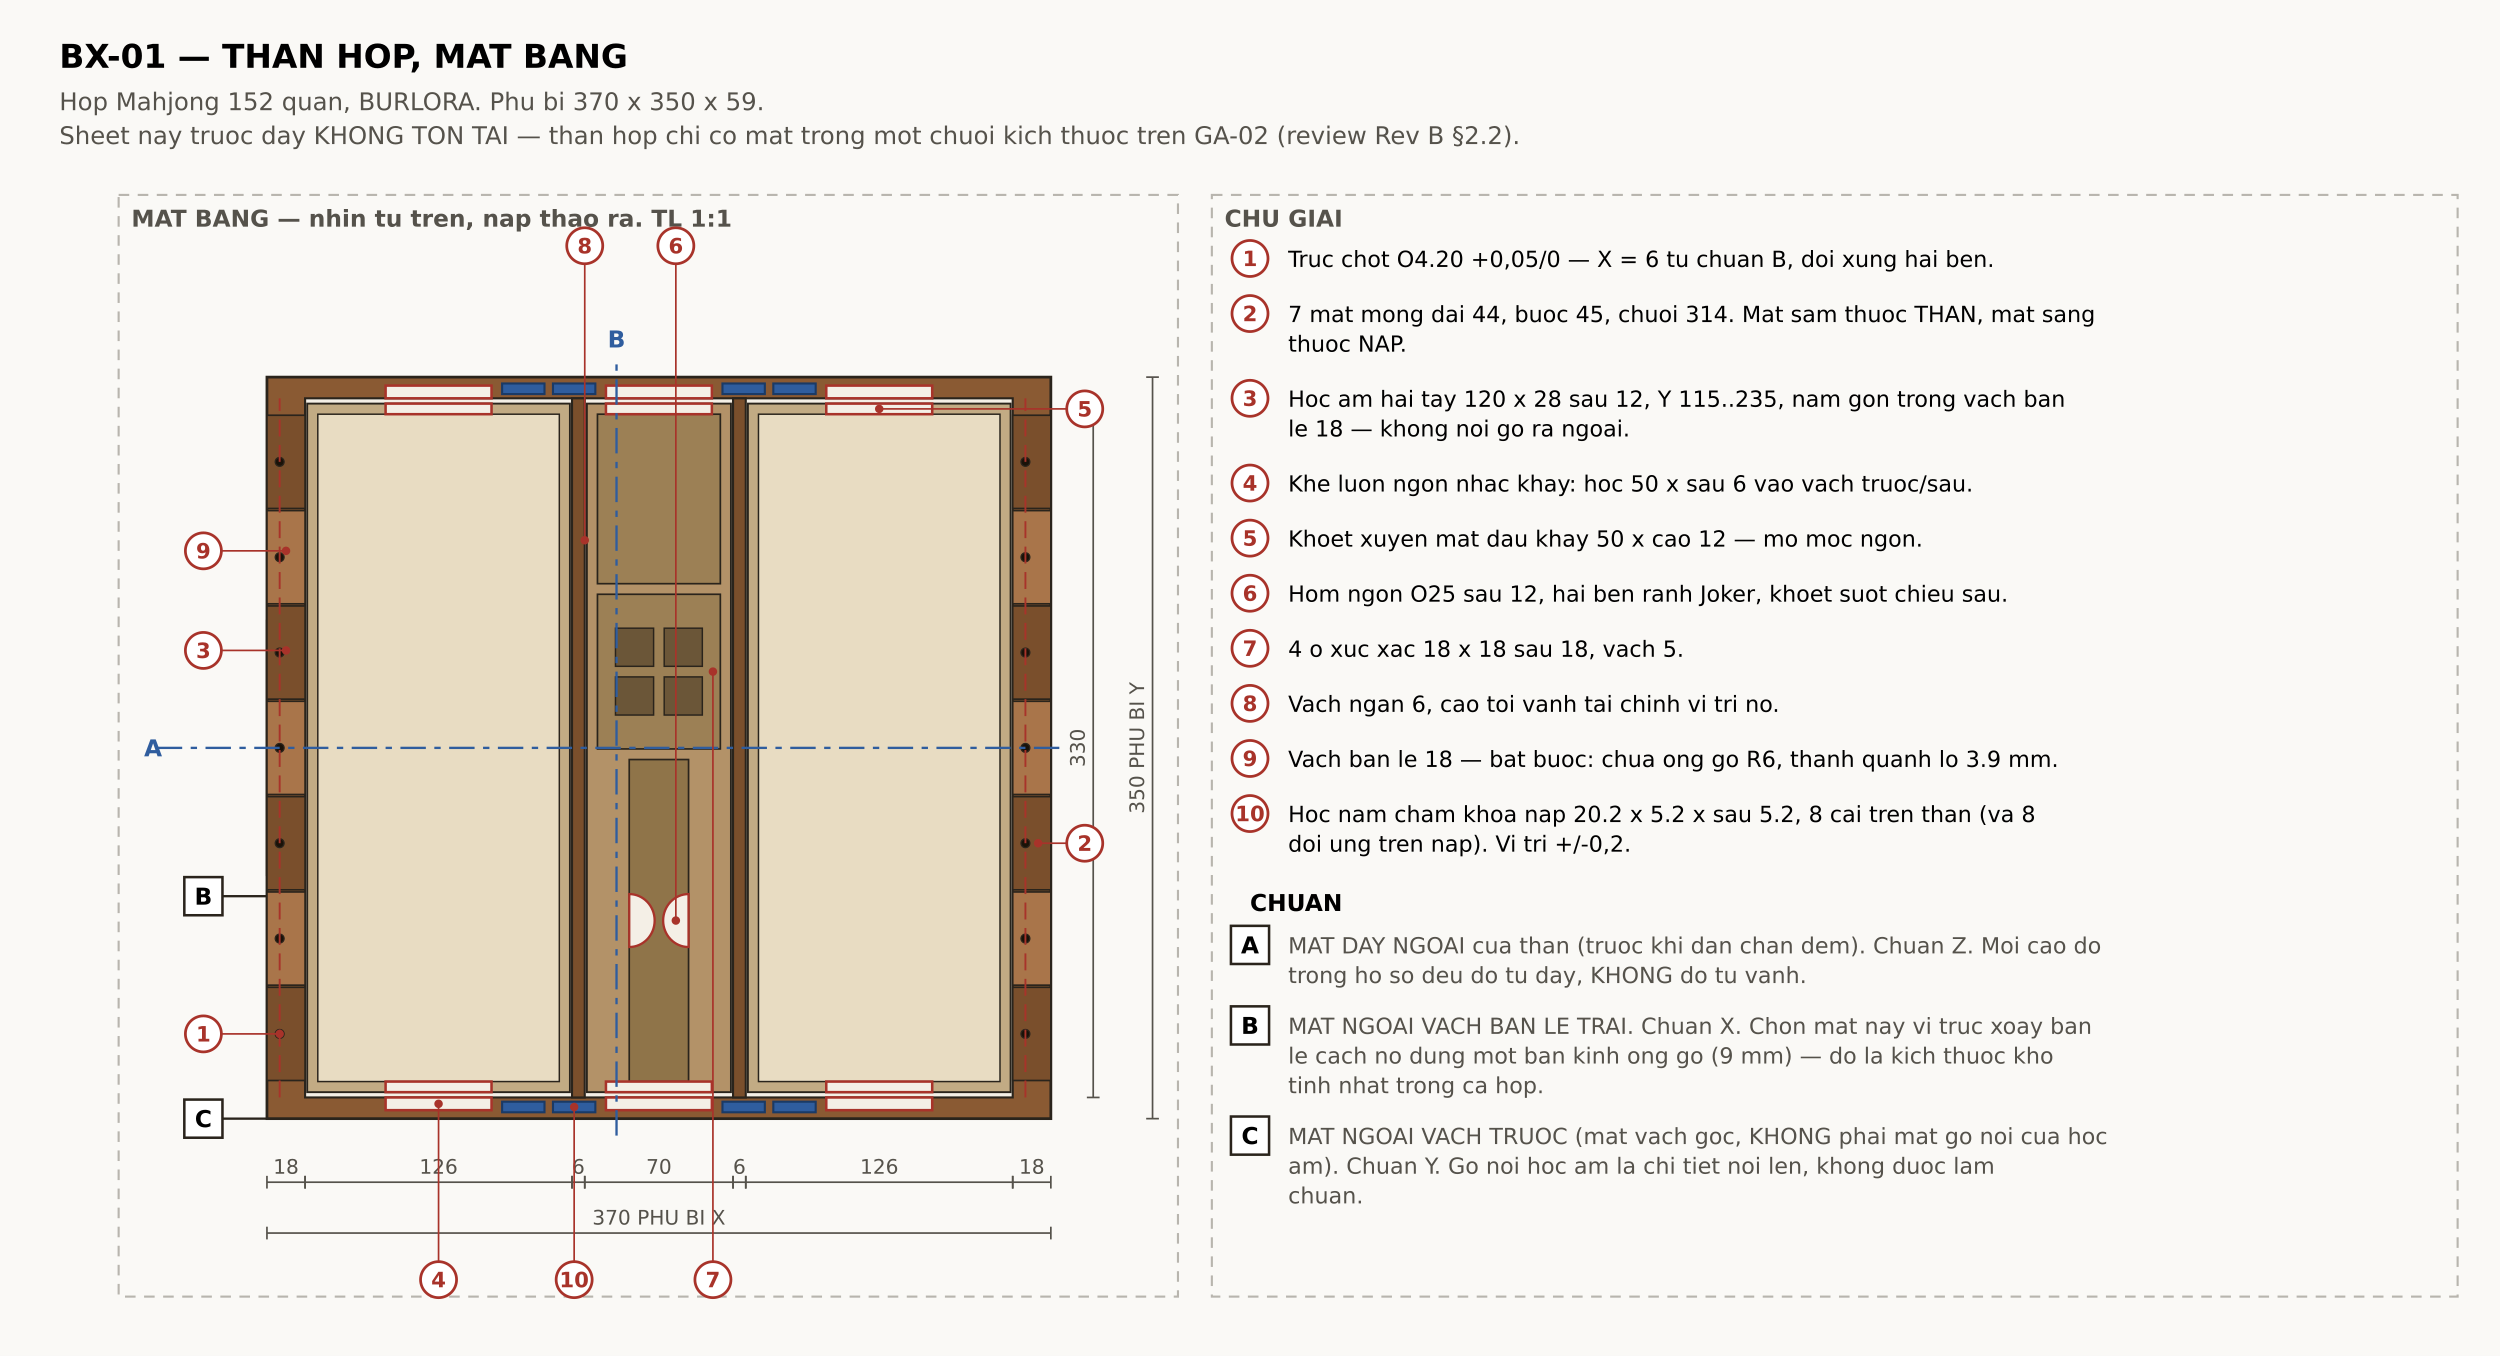
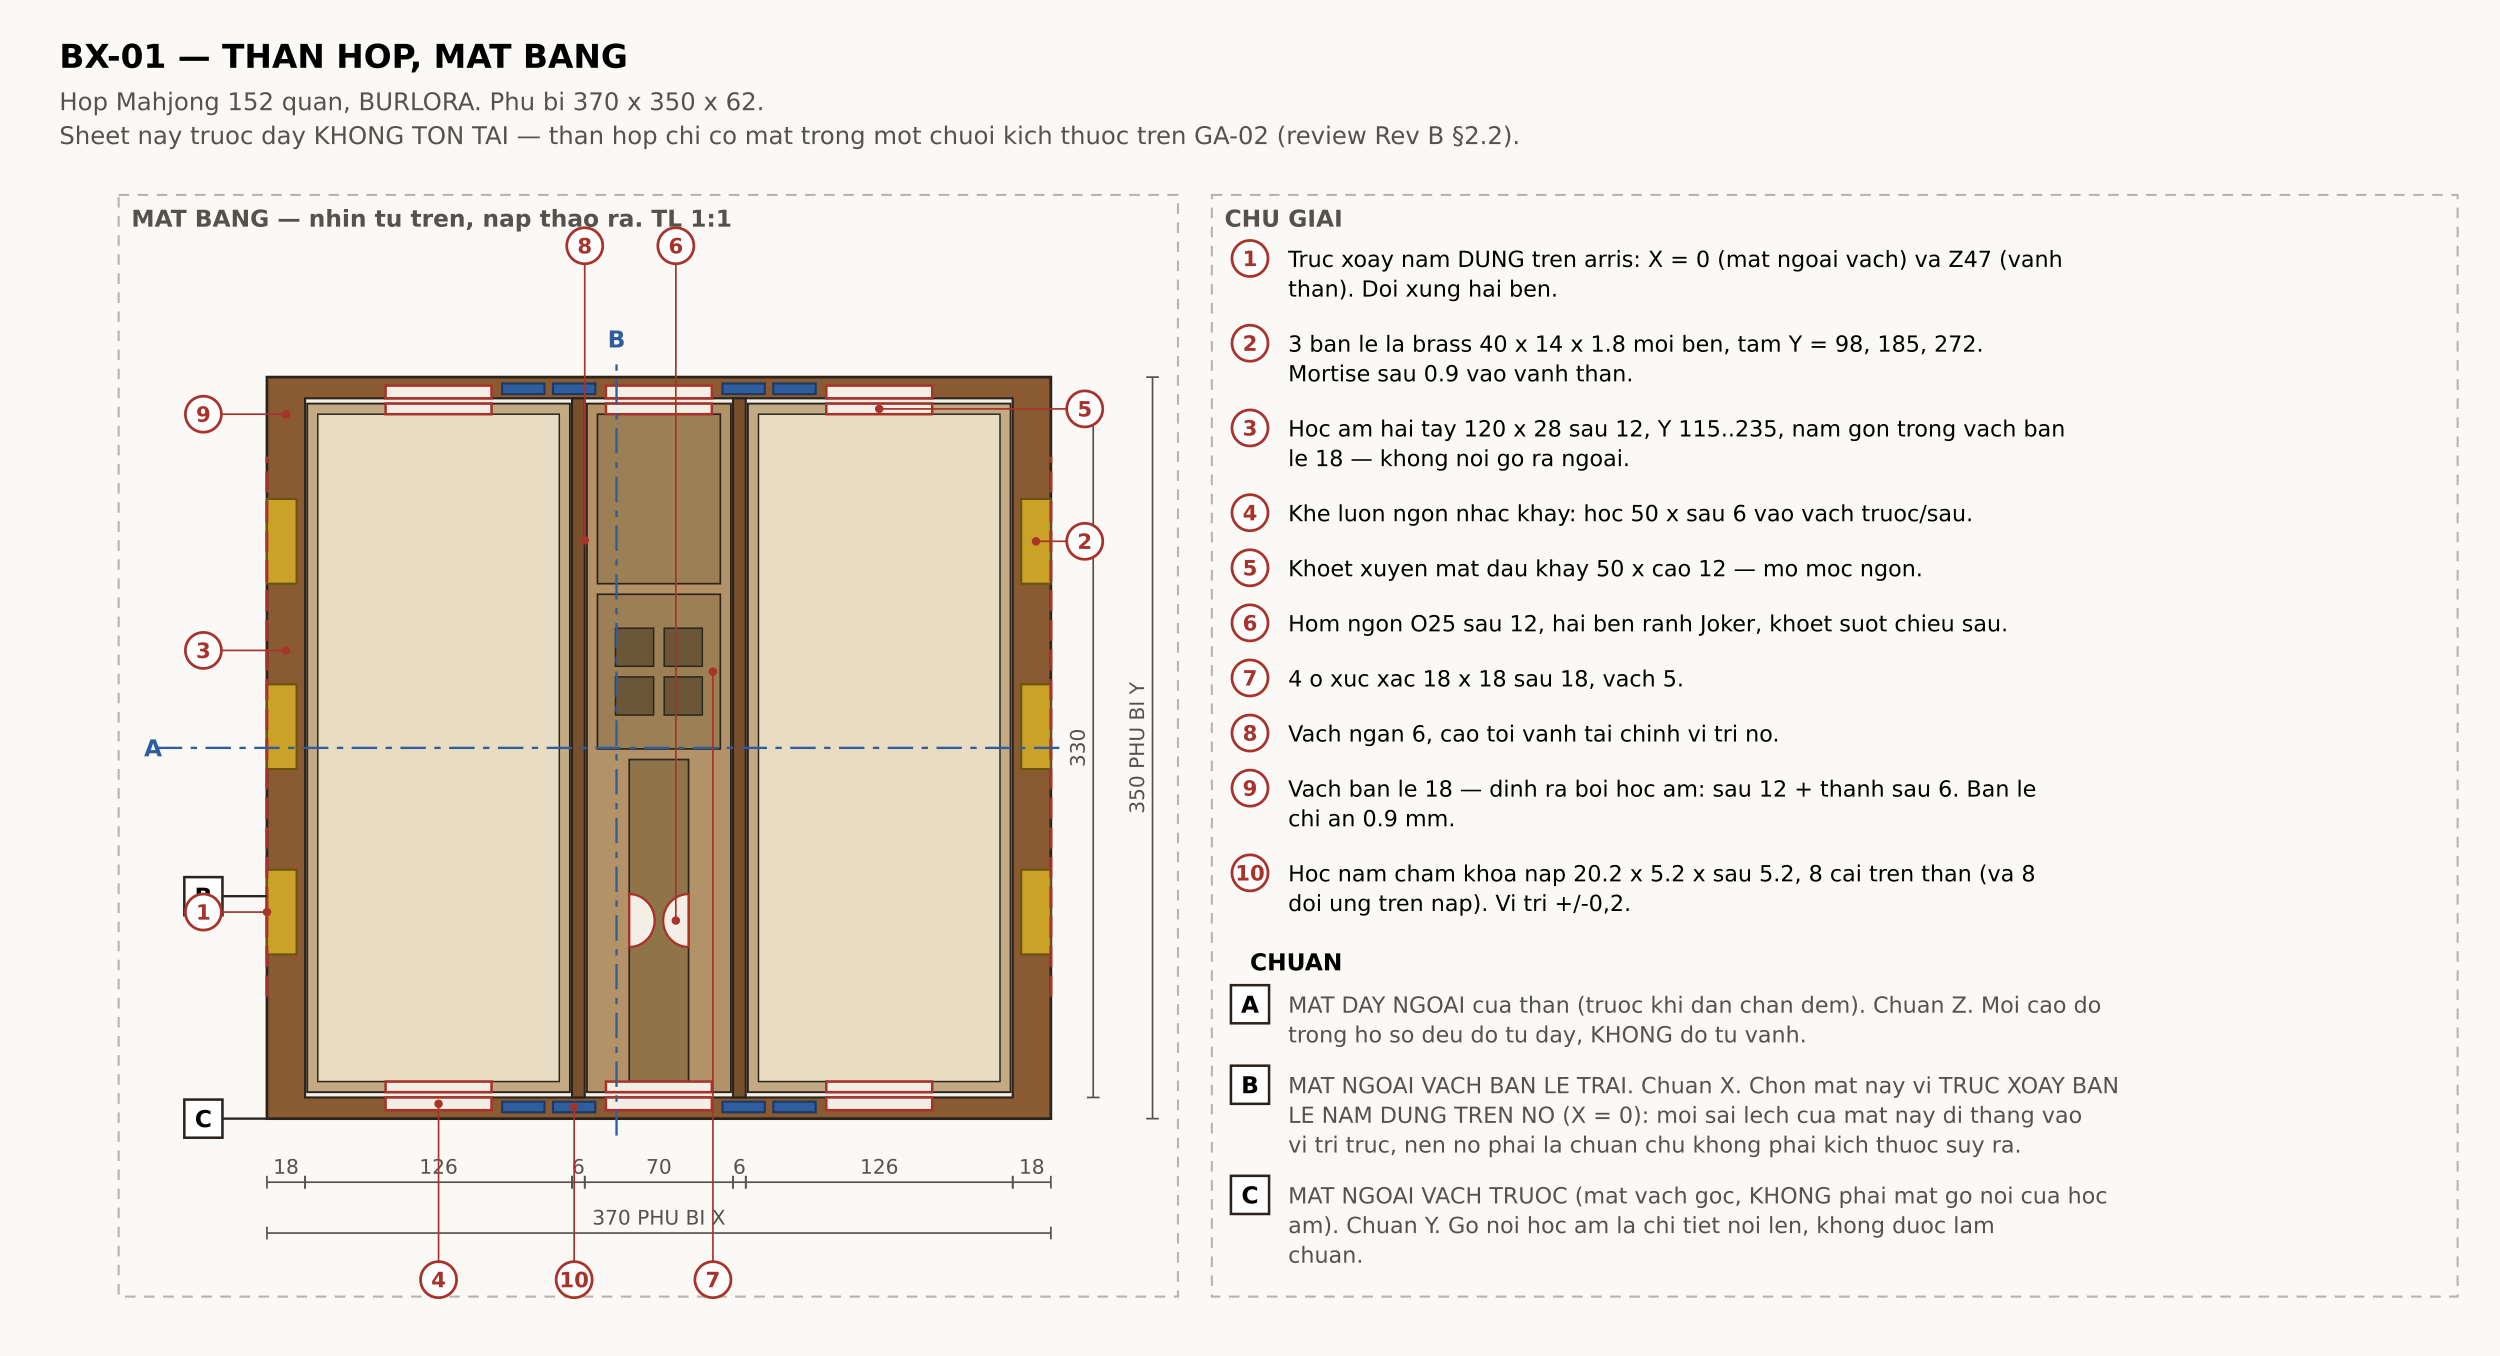
<svg xmlns="http://www.w3.org/2000/svg" width="1180" height="640" viewBox="0 0 1180 640" font-family="DejaVu Sans" font-size="11.5">
  <rect width="100%" height="100%" fill="#faf9f6" />
  <text x="28" y="32" font-size="15.5" font-weight="bold">BX-01 — THAN HOP, MAT BANG</text>
-   <text x="28" y="52" fill="#55524b">Hop Mahjong 152 quan, BURLORA. Phu bi 370 x 350 x 59.</text>
+   <text x="28" y="52" fill="#55524b">Hop Mahjong 152 quan, BURLORA. Phu bi 370 x 350 x 62.</text>
  <text x="28" y="68" fill="#55524b">Sheet nay truoc day KHONG TON TAI — than hop chi co mat trong mot chuoi kich thuoc tren GA-02 (review Rev B §2.2).</text>
  <rect x="56" y="92" width="500" height="520" fill="none" stroke="#b8b5ae" stroke-width="1" stroke-dasharray="5,4" />
  <text x="62" y="107" font-size="11" font-weight="bold" fill="#55524b">MAT BANG — nhin tu tren, nap thao ra.  TL 1:1</text>
  <rect x="126.0" y="293.0" width="18.0" height="120.0" fill="#6b4526" stroke="#2a241c" stroke-width="1.0" />
  <rect x="478.0" y="293.0" width="18.0" height="120.0" fill="#6b4526" stroke="#2a241c" stroke-width="1.0" />
  <rect x="126.0" y="178.0" width="370.0" height="350.0" fill="#8a5a33" stroke="#2a241c" stroke-width="1.3" />
  <rect x="144.0" y="188.0" width="334.0" height="330.0" fill="#f4efe6" stroke="#2a241c" stroke-width="1.0" />
  <rect x="270.0" y="188.0" width="6.0" height="330.0" fill="#7a4f2c" stroke="#2a241c" stroke-width="1.0" />
  <rect x="346.0" y="188.0" width="6.0" height="330.0" fill="#7a4f2c" stroke="#2a241c" stroke-width="1.0" />
  <rect x="145.0" y="190.5" width="124.0" height="325.0" fill="#c2ab84" stroke="#2a241c" stroke-width="0.9" />
  <rect x="150.0" y="195.5" width="114.0" height="315.0" fill="#e8dcc2" stroke="#2a241c" stroke-width="0.7" />
  <rect x="353.0" y="190.5" width="124.0" height="325.0" fill="#c2ab84" stroke="#2a241c" stroke-width="0.9" />
  <rect x="358.0" y="195.5" width="114.0" height="315.0" fill="#e8dcc2" stroke="#2a241c" stroke-width="0.7" />
  <rect x="277.0" y="190.5" width="68.0" height="325.0" fill="#b39268" stroke="#2a241c" stroke-width="0.9" />
  <rect x="297.0" y="358.5" width="28.0" height="152.0" fill="#8f7449" stroke="#2a241c" stroke-width="0.8" />
  <rect x="282.0" y="280.5" width="58.0" height="73.0" fill="#9c8055" stroke="#2a241c" stroke-width="0.8" />
  <rect x="282.0" y="195.5" width="58.0" height="80.0" fill="#9c8055" stroke="#2a241c" stroke-width="0.8" />
  <rect x="290.5" y="319.5" width="18.0" height="18.0" fill="#6b5638" stroke="#2a241c" stroke-width="0.7" />
  <rect x="290.5" y="296.5" width="18.0" height="18.0" fill="#6b5638" stroke="#2a241c" stroke-width="0.7" />
  <rect x="313.5" y="319.5" width="18.0" height="18.0" fill="#6b5638" stroke="#2a241c" stroke-width="0.7" />
  <rect x="313.5" y="296.5" width="18.0" height="18.0" fill="#6b5638" stroke="#2a241c" stroke-width="0.7" />
  <path d="M 297.0,447.0 A 12.0,12.5 0 0 0 297.0,422.0 Z" fill="#f4efe6" stroke="#a8332a" stroke-width="1.1" />
  <path d="M 325.0,447.0 A 12.0,12.5 0 0 1 325.0,422.0 Z" fill="#f4efe6" stroke="#a8332a" stroke-width="1.1" />
  <rect x="182.0" y="518.0" width="50.0" height="6.0" fill="#f4efe6" stroke="#a8332a" stroke-width="1.2" />
  <rect x="182.0" y="182.0" width="50.0" height="6.0" fill="#f4efe6" stroke="#a8332a" stroke-width="1.2" />
  <rect x="182.0" y="510.5" width="50.0" height="5.0" fill="#f4efe6" stroke="#a8332a" stroke-width="1.2" />
  <rect x="182.0" y="190.5" width="50.0" height="5.0" fill="#f4efe6" stroke="#a8332a" stroke-width="1.2" />
  <rect x="286.0" y="518.0" width="50.0" height="6.0" fill="#f4efe6" stroke="#a8332a" stroke-width="1.2" />
  <rect x="286.0" y="182.0" width="50.0" height="6.0" fill="#f4efe6" stroke="#a8332a" stroke-width="1.2" />
  <rect x="286.0" y="510.5" width="50.0" height="5.0" fill="#f4efe6" stroke="#a8332a" stroke-width="1.2" />
  <rect x="286.0" y="190.5" width="50.0" height="5.0" fill="#f4efe6" stroke="#a8332a" stroke-width="1.2" />
  <rect x="390.0" y="518.0" width="50.0" height="6.0" fill="#f4efe6" stroke="#a8332a" stroke-width="1.2" />
  <rect x="390.0" y="182.0" width="50.0" height="6.0" fill="#f4efe6" stroke="#a8332a" stroke-width="1.2" />
  <rect x="390.0" y="510.5" width="50.0" height="5.0" fill="#f4efe6" stroke="#a8332a" stroke-width="1.2" />
  <rect x="390.0" y="190.5" width="50.0" height="5.0" fill="#f4efe6" stroke="#a8332a" stroke-width="1.2" />
  <rect x="237.0" y="520.0" width="20.0" height="5.0" fill="#2f5d9e" stroke="#1a3a66" stroke-width="1.0" />
  <rect x="237.0" y="181.0" width="20.0" height="5.0" fill="#2f5d9e" stroke="#1a3a66" stroke-width="1.0" />
  <rect x="261.0" y="520.0" width="20.0" height="5.0" fill="#2f5d9e" stroke="#1a3a66" stroke-width="1.0" />
  <rect x="261.0" y="181.0" width="20.0" height="5.0" fill="#2f5d9e" stroke="#1a3a66" stroke-width="1.0" />
  <rect x="365.0" y="520.0" width="20.0" height="5.0" fill="#2f5d9e" stroke="#1a3a66" stroke-width="1.0" />
  <rect x="365.0" y="181.0" width="20.0" height="5.0" fill="#2f5d9e" stroke="#1a3a66" stroke-width="1.0" />
  <rect x="341.0" y="520.0" width="20.0" height="5.0" fill="#2f5d9e" stroke="#1a3a66" stroke-width="1.0" />
  <rect x="341.0" y="181.0" width="20.0" height="5.0" fill="#2f5d9e" stroke="#1a3a66" stroke-width="1.0" />
-   <rect x="126.0" y="466.0" width="18.0" height="44.0" fill="#7a4f2c" stroke="#2a241c" stroke-width="0.8" />
-   <circle cx="132.0" cy="488.0" r="2.1" fill="#1a1208" stroke="#2a241c" stroke-width="0.6" />
-   <rect x="126.0" y="421.0" width="18.0" height="44.0" fill="#a9754a" stroke="#2a241c" stroke-width="0.8" />
-   <circle cx="132.0" cy="443.0" r="2.1" fill="#1a1208" stroke="#2a241c" stroke-width="0.6" />
-   <rect x="126.0" y="376.0" width="18.0" height="44.0" fill="#7a4f2c" stroke="#2a241c" stroke-width="0.8" />
-   <circle cx="132.0" cy="398.0" r="2.1" fill="#1a1208" stroke="#2a241c" stroke-width="0.6" />
-   <rect x="126.0" y="331.0" width="18.0" height="44.0" fill="#a9754a" stroke="#2a241c" stroke-width="0.8" />
-   <circle cx="132.0" cy="353.0" r="2.1" fill="#1a1208" stroke="#2a241c" stroke-width="0.6" />
-   <rect x="126.0" y="286.0" width="18.0" height="44.0" fill="#7a4f2c" stroke="#2a241c" stroke-width="0.8" />
-   <circle cx="132.0" cy="308.0" r="2.1" fill="#1a1208" stroke="#2a241c" stroke-width="0.6" />
-   <rect x="126.0" y="241.0" width="18.0" height="44.0" fill="#a9754a" stroke="#2a241c" stroke-width="0.8" />
-   <circle cx="132.0" cy="263.0" r="2.1" fill="#1a1208" stroke="#2a241c" stroke-width="0.6" />
-   <rect x="126.0" y="196.0" width="18.0" height="44.0" fill="#7a4f2c" stroke="#2a241c" stroke-width="0.8" />
-   <circle cx="132.0" cy="218.0" r="2.1" fill="#1a1208" stroke="#2a241c" stroke-width="0.6" />
-   <path d="M 132.0,518.0 L 132.0,188.0" fill="none" stroke="#a8332a" stroke-width="0.9" stroke-dasharray="8,4" />
-   <rect x="478.0" y="466.0" width="18.0" height="44.0" fill="#7a4f2c" stroke="#2a241c" stroke-width="0.8" />
-   <circle cx="484.0" cy="488.0" r="2.1" fill="#1a1208" stroke="#2a241c" stroke-width="0.6" />
-   <rect x="478.0" y="421.0" width="18.0" height="44.0" fill="#a9754a" stroke="#2a241c" stroke-width="0.8" />
-   <circle cx="484.0" cy="443.0" r="2.1" fill="#1a1208" stroke="#2a241c" stroke-width="0.6" />
-   <rect x="478.0" y="376.0" width="18.0" height="44.0" fill="#7a4f2c" stroke="#2a241c" stroke-width="0.8" />
-   <circle cx="484.0" cy="398.0" r="2.1" fill="#1a1208" stroke="#2a241c" stroke-width="0.6" />
-   <rect x="478.0" y="331.0" width="18.0" height="44.0" fill="#a9754a" stroke="#2a241c" stroke-width="0.8" />
-   <circle cx="484.0" cy="353.0" r="2.1" fill="#1a1208" stroke="#2a241c" stroke-width="0.6" />
-   <rect x="478.0" y="286.0" width="18.0" height="44.0" fill="#7a4f2c" stroke="#2a241c" stroke-width="0.8" />
-   <circle cx="484.0" cy="308.0" r="2.1" fill="#1a1208" stroke="#2a241c" stroke-width="0.6" />
-   <rect x="478.0" y="241.0" width="18.0" height="44.0" fill="#a9754a" stroke="#2a241c" stroke-width="0.8" />
-   <circle cx="484.0" cy="263.0" r="2.1" fill="#1a1208" stroke="#2a241c" stroke-width="0.6" />
-   <rect x="478.0" y="196.0" width="18.0" height="44.0" fill="#7a4f2c" stroke="#2a241c" stroke-width="0.8" />
-   <circle cx="484.0" cy="218.0" r="2.1" fill="#1a1208" stroke="#2a241c" stroke-width="0.6" />
-   <path d="M 484.0,518.0 L 484.0,188.0" fill="none" stroke="#a8332a" stroke-width="0.9" stroke-dasharray="8,4" />
+   <rect x="126.0" y="410.5" width="14.0" height="40.0" fill="#c9a227" stroke="#6b5410" stroke-width="1.0" />
+   <rect x="126.0" y="323.0" width="14.0" height="40.0" fill="#c9a227" stroke="#6b5410" stroke-width="1.0" />
+   <rect x="126.0" y="235.5" width="14.0" height="40.0" fill="#c9a227" stroke="#6b5410" stroke-width="1.0" />
+   <path d="M 126.0,470.5 L 126.0,215.5" fill="none" stroke="#a8332a" stroke-width="1.4" stroke-dasharray="10,4" />
+   <rect x="482.0" y="410.5" width="14.0" height="40.0" fill="#c9a227" stroke="#6b5410" stroke-width="1.0" />
+   <rect x="482.0" y="323.0" width="14.0" height="40.0" fill="#c9a227" stroke="#6b5410" stroke-width="1.0" />
+   <rect x="482.0" y="235.5" width="14.0" height="40.0" fill="#c9a227" stroke="#6b5410" stroke-width="1.0" />
+   <path d="M 496.0,470.5 L 496.0,215.5" fill="none" stroke="#a8332a" stroke-width="1.4" stroke-dasharray="10,4" />
  <line x1="126.0" y1="558.0" x2="144.0" y2="558.0" stroke="#55524b" stroke-width="0.8" />
  <line x1="126.0" y1="555.0" x2="126.0" y2="561.0" stroke="#55524b" stroke-width="0.8" />
  <line x1="144.0" y1="555.0" x2="144.0" y2="561.0" stroke="#55524b" stroke-width="0.8" />
  <text x="135.0" y="554.0" text-anchor="middle" font-size="9.5" fill="#55524b">18</text>
  <line x1="144.0" y1="558.0" x2="270.0" y2="558.0" stroke="#55524b" stroke-width="0.8" />
  <line x1="144.0" y1="555.0" x2="144.0" y2="561.0" stroke="#55524b" stroke-width="0.8" />
  <line x1="270.0" y1="555.0" x2="270.0" y2="561.0" stroke="#55524b" stroke-width="0.8" />
  <text x="207.0" y="554.0" text-anchor="middle" font-size="9.5" fill="#55524b">126</text>
  <line x1="270.0" y1="558.0" x2="276.0" y2="558.0" stroke="#55524b" stroke-width="0.8" />
  <line x1="270.0" y1="555.0" x2="270.0" y2="561.0" stroke="#55524b" stroke-width="0.8" />
  <line x1="276.0" y1="555.0" x2="276.0" y2="561.0" stroke="#55524b" stroke-width="0.8" />
  <text x="273.0" y="554.0" text-anchor="middle" font-size="9.5" fill="#55524b">6</text>
  <line x1="276.0" y1="558.0" x2="346.0" y2="558.0" stroke="#55524b" stroke-width="0.8" />
  <line x1="276.0" y1="555.0" x2="276.0" y2="561.0" stroke="#55524b" stroke-width="0.8" />
  <line x1="346.0" y1="555.0" x2="346.0" y2="561.0" stroke="#55524b" stroke-width="0.8" />
  <text x="311.0" y="554.0" text-anchor="middle" font-size="9.5" fill="#55524b">70</text>
  <line x1="346.0" y1="558.0" x2="352.0" y2="558.0" stroke="#55524b" stroke-width="0.8" />
  <line x1="346.0" y1="555.0" x2="346.0" y2="561.0" stroke="#55524b" stroke-width="0.8" />
  <line x1="352.0" y1="555.0" x2="352.0" y2="561.0" stroke="#55524b" stroke-width="0.8" />
  <text x="349.0" y="554.0" text-anchor="middle" font-size="9.5" fill="#55524b">6</text>
  <line x1="352.0" y1="558.0" x2="478.0" y2="558.0" stroke="#55524b" stroke-width="0.8" />
  <line x1="352.0" y1="555.0" x2="352.0" y2="561.0" stroke="#55524b" stroke-width="0.8" />
  <line x1="478.0" y1="555.0" x2="478.0" y2="561.0" stroke="#55524b" stroke-width="0.8" />
  <text x="415.0" y="554.0" text-anchor="middle" font-size="9.5" fill="#55524b">126</text>
  <line x1="478.0" y1="558.0" x2="496.0" y2="558.0" stroke="#55524b" stroke-width="0.8" />
  <line x1="478.0" y1="555.0" x2="478.0" y2="561.0" stroke="#55524b" stroke-width="0.8" />
  <line x1="496.0" y1="555.0" x2="496.0" y2="561.0" stroke="#55524b" stroke-width="0.8" />
  <text x="487.0" y="554.0" text-anchor="middle" font-size="9.5" fill="#55524b">18</text>
  <line x1="126.0" y1="582.0" x2="496.0" y2="582.0" stroke="#55524b" stroke-width="0.8" />
  <line x1="126.0" y1="579.0" x2="126.0" y2="585.0" stroke="#55524b" stroke-width="0.8" />
  <line x1="496.0" y1="579.0" x2="496.0" y2="585.0" stroke="#55524b" stroke-width="0.8" />
  <text x="311.0" y="578.0" text-anchor="middle" font-size="9.5" fill="#55524b">370  PHU BI X</text>
  <line x1="516.0" y1="518.0" x2="516.0" y2="188.0" stroke="#55524b" stroke-width="0.8" />
  <line x1="513.0" y1="518.0" x2="519.0" y2="518.0" stroke="#55524b" stroke-width="0.8" />
  <line x1="513.0" y1="188.0" x2="519.0" y2="188.0" stroke="#55524b" stroke-width="0.8" />
  <text x="512.0" y="353.0" fill="#55524b" font-size="9.5" text-anchor="middle" transform="rotate(-90 512.0 353.0)">330</text>
  <line x1="544.0" y1="528.0" x2="544.0" y2="178.0" stroke="#55524b" stroke-width="0.8" />
  <line x1="541.0" y1="528.0" x2="547.0" y2="528.0" stroke="#55524b" stroke-width="0.8" />
  <line x1="541.0" y1="178.0" x2="547.0" y2="178.0" stroke="#55524b" stroke-width="0.8" />
  <text x="540.0" y="353.0" fill="#55524b" font-size="9.5" text-anchor="middle" transform="rotate(-90 540.0 353.0)">350  PHU BI Y</text>
  <line x1="96.0" y1="423.0" x2="126.0" y2="423.0" stroke="#2a241c" stroke-width="1.1" />
  <rect x="87.0" y="414.0" width="18" height="18" fill="#fff" stroke="#2a241c" stroke-width="1.2" />
  <text x="96.0" y="427.0" text-anchor="middle" font-size="11" font-weight="bold">B</text>
  <line x1="96.0" y1="528.0" x2="126.0" y2="528.0" stroke="#2a241c" stroke-width="1.1" />
  <rect x="87.0" y="519.0" width="18" height="18" fill="#fff" stroke="#2a241c" stroke-width="1.2" />
  <text x="96.0" y="532.0" text-anchor="middle" font-size="11" font-weight="bold">C</text>
  <path d="M 74.0,353.0 L 502.0,353.0" fill="none" stroke="#2f5d9e" stroke-width="1.1" stroke-dasharray="12,4,3,4" />
  <text x="68.0" y="357.0" font-size="11" font-weight="bold" fill="#2f5d9e">A</text>
  <path d="M 291.0,536.0 L 291.0,170.0" fill="none" stroke="#2f5d9e" stroke-width="1.1" stroke-dasharray="12,4,3,4" />
  <text x="291.0" y="164.0" font-size="11" font-weight="bold" fill="#2f5d9e" text-anchor="middle">B</text>
-   <line x1="96.0" y1="488.0" x2="132.0" y2="488.0" stroke="#a8332a" stroke-width="0.8" />
-   <circle cx="132.0" cy="488.0" r="2" fill="#a8332a" />
-   <circle cx="96.0" cy="488.0" r="8.5" fill="#fff" stroke="#a8332a" stroke-width="1.3" />
-   <text x="96.0" y="491.6" text-anchor="middle" font-size="10" font-weight="bold" fill="#a8332a">1</text>
-   <line x1="512.0" y1="398.0" x2="490.0" y2="398.0" stroke="#a8332a" stroke-width="0.8" />
-   <circle cx="490.0" cy="398.0" r="2" fill="#a8332a" />
-   <circle cx="512.0" cy="398.0" r="8.5" fill="#fff" stroke="#a8332a" stroke-width="1.3" />
-   <text x="512.0" y="401.6" text-anchor="middle" font-size="10" font-weight="bold" fill="#a8332a">2</text>
+   <line x1="96.0" y1="430.5" x2="126.0" y2="430.5" stroke="#a8332a" stroke-width="0.8" />
+   <circle cx="126.0" cy="430.5" r="2" fill="#a8332a" />
+   <circle cx="96.0" cy="430.5" r="8.5" fill="#fff" stroke="#a8332a" stroke-width="1.3" />
+   <text x="96.0" y="434.1" text-anchor="middle" font-size="10" font-weight="bold" fill="#a8332a">1</text>
+   <line x1="512.0" y1="255.5" x2="489.0" y2="255.5" stroke="#a8332a" stroke-width="0.8" />
+   <circle cx="489.0" cy="255.5" r="2" fill="#a8332a" />
+   <circle cx="512.0" cy="255.5" r="8.5" fill="#fff" stroke="#a8332a" stroke-width="1.3" />
+   <text x="512.0" y="259.1" text-anchor="middle" font-size="10" font-weight="bold" fill="#a8332a">2</text>
  <line x1="96.0" y1="307.0" x2="135.0" y2="307.0" stroke="#a8332a" stroke-width="0.8" />
  <circle cx="135.0" cy="307.0" r="2" fill="#a8332a" />
  <circle cx="96.0" cy="307.0" r="8.5" fill="#fff" stroke="#a8332a" stroke-width="1.3" />
  <text x="96.0" y="310.6" text-anchor="middle" font-size="10" font-weight="bold" fill="#a8332a">3</text>
  <line x1="207.0" y1="604.0" x2="207.0" y2="521.0" stroke="#a8332a" stroke-width="0.8" />
  <circle cx="207.0" cy="521.0" r="2" fill="#a8332a" />
  <circle cx="207.0" cy="604.0" r="8.5" fill="#fff" stroke="#a8332a" stroke-width="1.3" />
  <text x="207.0" y="607.6" text-anchor="middle" font-size="10" font-weight="bold" fill="#a8332a">4</text>
  <line x1="512.0" y1="193.0" x2="415.0" y2="193.0" stroke="#a8332a" stroke-width="0.8" />
  <circle cx="415.0" cy="193.0" r="2" fill="#a8332a" />
  <circle cx="512.0" cy="193.0" r="8.5" fill="#fff" stroke="#a8332a" stroke-width="1.3" />
  <text x="512.0" y="196.6" text-anchor="middle" font-size="10" font-weight="bold" fill="#a8332a">5</text>
  <line x1="319.0" y1="116.0" x2="319.0" y2="434.5" stroke="#a8332a" stroke-width="0.8" />
  <circle cx="319.0" cy="434.5" r="2" fill="#a8332a" />
  <circle cx="319.0" cy="116.0" r="8.5" fill="#fff" stroke="#a8332a" stroke-width="1.3" />
  <text x="319.0" y="119.6" text-anchor="middle" font-size="10" font-weight="bold" fill="#a8332a">6</text>
  <line x1="336.5" y1="604.0" x2="336.5" y2="317.0" stroke="#a8332a" stroke-width="0.8" />
  <circle cx="336.5" cy="317.0" r="2" fill="#a8332a" />
  <circle cx="336.5" cy="604.0" r="8.5" fill="#fff" stroke="#a8332a" stroke-width="1.3" />
  <text x="336.5" y="607.6" text-anchor="middle" font-size="10" font-weight="bold" fill="#a8332a">7</text>
  <line x1="276.0" y1="116.0" x2="276.0" y2="255.0" stroke="#a8332a" stroke-width="0.8" />
  <circle cx="276.0" cy="255.0" r="2" fill="#a8332a" />
  <circle cx="276.0" cy="116.0" r="8.5" fill="#fff" stroke="#a8332a" stroke-width="1.3" />
  <text x="276.0" y="119.6" text-anchor="middle" font-size="10" font-weight="bold" fill="#a8332a">8</text>
-   <line x1="96.0" y1="260.0" x2="135.0" y2="260.0" stroke="#a8332a" stroke-width="0.8" />
-   <circle cx="135.0" cy="260.0" r="2" fill="#a8332a" />
-   <circle cx="96.0" cy="260.0" r="8.5" fill="#fff" stroke="#a8332a" stroke-width="1.3" />
-   <text x="96.0" y="263.6" text-anchor="middle" font-size="10" font-weight="bold" fill="#a8332a">9</text>
+   <line x1="96.0" y1="195.5" x2="135.0" y2="195.5" stroke="#a8332a" stroke-width="0.8" />
+   <circle cx="135.0" cy="195.5" r="2" fill="#a8332a" />
+   <circle cx="96.0" cy="195.5" r="8.5" fill="#fff" stroke="#a8332a" stroke-width="1.3" />
+   <text x="96.0" y="199.1" text-anchor="middle" font-size="10" font-weight="bold" fill="#a8332a">9</text>
  <line x1="271.0" y1="604.0" x2="271.0" y2="522.5" stroke="#a8332a" stroke-width="0.8" />
  <circle cx="271.0" cy="522.5" r="2" fill="#a8332a" />
  <circle cx="271.0" cy="604.0" r="8.5" fill="#fff" stroke="#a8332a" stroke-width="1.3" />
  <text x="271.0" y="607.6" text-anchor="middle" font-size="10" font-weight="bold" fill="#a8332a">10</text>
  <rect x="572" y="92" width="588" height="520" fill="none" stroke="#b8b5ae" stroke-width="1" stroke-dasharray="5,4" />
  <text x="578" y="107" font-size="11" font-weight="bold" fill="#55524b">CHU GIAI</text>
  <circle cx="590.0" cy="122.0" r="8.5" fill="#fff" stroke="#a8332a" stroke-width="1.3" />
  <text x="590.0" y="125.6" text-anchor="middle" font-size="10" font-weight="bold" fill="#a8332a">1</text>
-   <text x="608" y="126" font-size="10.5">Truc chot O4.20 +0,05/0 — X = 6 tu chuan B, doi xung hai ben.</text>
-   <circle cx="590.0" cy="148.0" r="8.5" fill="#fff" stroke="#a8332a" stroke-width="1.3" />
-   <text x="590.0" y="151.6" text-anchor="middle" font-size="10" font-weight="bold" fill="#a8332a">2</text>
-   <text x="608" y="152" font-size="10.5">7 mat mong dai 44, buoc 45, chuoi 314. Mat sam thuoc THAN, mat sang</text>
-   <text x="608" y="166" font-size="10.5">thuoc NAP.</text>
-   <circle cx="590.0" cy="188.0" r="8.5" fill="#fff" stroke="#a8332a" stroke-width="1.3" />
-   <text x="590.0" y="191.6" text-anchor="middle" font-size="10" font-weight="bold" fill="#a8332a">3</text>
-   <text x="608" y="192" font-size="10.5">Hoc am hai tay 120 x 28 sau 12, Y 115..235, nam gon trong vach ban</text>
-   <text x="608" y="206" font-size="10.5">le 18 — khong noi go ra ngoai.</text>
-   <circle cx="590.0" cy="228.0" r="8.5" fill="#fff" stroke="#a8332a" stroke-width="1.3" />
-   <text x="590.0" y="231.6" text-anchor="middle" font-size="10" font-weight="bold" fill="#a8332a">4</text>
-   <text x="608" y="232" font-size="10.5">Khe luon ngon nhac khay: hoc 50 x sau 6 vao vach truoc/sau.</text>
-   <circle cx="590.0" cy="254.0" r="8.5" fill="#fff" stroke="#a8332a" stroke-width="1.3" />
-   <text x="590.0" y="257.6" text-anchor="middle" font-size="10" font-weight="bold" fill="#a8332a">5</text>
-   <text x="608" y="258" font-size="10.5">Khoet xuyen mat dau khay 50 x cao 12 — mo moc ngon.</text>
-   <circle cx="590.0" cy="280.0" r="8.5" fill="#fff" stroke="#a8332a" stroke-width="1.3" />
-   <text x="590.0" y="283.6" text-anchor="middle" font-size="10" font-weight="bold" fill="#a8332a">6</text>
-   <text x="608" y="284" font-size="10.5">Hom ngon O25 sau 12, hai ben ranh Joker, khoet suot chieu sau.</text>
-   <circle cx="590.0" cy="306.0" r="8.5" fill="#fff" stroke="#a8332a" stroke-width="1.3" />
-   <text x="590.0" y="309.6" text-anchor="middle" font-size="10" font-weight="bold" fill="#a8332a">7</text>
-   <text x="608" y="310" font-size="10.5">4 o xuc xac 18 x 18 sau 18, vach 5.</text>
-   <circle cx="590.0" cy="332.0" r="8.5" fill="#fff" stroke="#a8332a" stroke-width="1.3" />
-   <text x="590.0" y="335.6" text-anchor="middle" font-size="10" font-weight="bold" fill="#a8332a">8</text>
-   <text x="608" y="336" font-size="10.5">Vach ngan 6, cao toi vanh tai chinh vi tri no.</text>
-   <circle cx="590.0" cy="358.0" r="8.5" fill="#fff" stroke="#a8332a" stroke-width="1.3" />
-   <text x="590.0" y="361.6" text-anchor="middle" font-size="10" font-weight="bold" fill="#a8332a">9</text>
-   <text x="608" y="362" font-size="10.5">Vach ban le 18 — bat buoc: chua ong go R6, thanh quanh lo 3.9 mm.</text>
-   <circle cx="590.0" cy="384.0" r="8.5" fill="#fff" stroke="#a8332a" stroke-width="1.3" />
-   <text x="590.0" y="387.6" text-anchor="middle" font-size="10" font-weight="bold" fill="#a8332a">10</text>
-   <text x="608" y="388" font-size="10.5">Hoc nam cham khoa nap 20.2 x 5.2 x sau 5.2, 8 cai tren than (va 8</text>
-   <text x="608" y="402" font-size="10.5">doi ung tren nap). Vi tri +/-0,2.</text>
-   <text x="590" y="430" font-size="11" font-weight="bold">CHUAN</text>
-   <rect x="581" y="437" width="18" height="18" fill="#fff" stroke="#2a241c" stroke-width="1.2" />
-   <text x="590" y="450" text-anchor="middle" font-size="11" font-weight="bold">A</text>
-   <text x="608" y="450" font-size="10.5" fill="#55524b">MAT DAY NGOAI cua than (truoc khi dan chan dem). Chuan Z. Moi cao do</text>
-   <text x="608" y="464" font-size="10.5" fill="#55524b">trong ho so deu do tu day, KHONG do tu vanh.</text>
-   <rect x="581" y="475" width="18" height="18" fill="#fff" stroke="#2a241c" stroke-width="1.2" />
-   <text x="590" y="488" text-anchor="middle" font-size="11" font-weight="bold">B</text>
-   <text x="608" y="488" font-size="10.5" fill="#55524b">MAT NGOAI VACH BAN LE TRAI. Chuan X. Chon mat nay vi truc xoay ban</text>
-   <text x="608" y="502" font-size="10.5" fill="#55524b">le cach no dung mot ban kinh ong go (9 mm) — do la kich thuoc kho</text>
-   <text x="608" y="516" font-size="10.5" fill="#55524b">tinh nhat trong ca hop.</text>
-   <rect x="581" y="527" width="18" height="18" fill="#fff" stroke="#2a241c" stroke-width="1.2" />
-   <text x="590" y="540" text-anchor="middle" font-size="11" font-weight="bold">C</text>
-   <text x="608" y="540" font-size="10.5" fill="#55524b">MAT NGOAI VACH TRUOC (mat vach goc, KHONG phai mat go noi cua hoc</text>
-   <text x="608" y="554" font-size="10.5" fill="#55524b">am). Chuan Y. Go noi hoc am la chi tiet noi len, khong duoc lam</text>
-   <text x="608" y="568" font-size="10.5" fill="#55524b">chuan.</text>
+   <text x="608" y="126" font-size="10.5">Truc xoay nam DUNG tren arris: X = 0 (mat ngoai vach) va Z47 (vanh</text>
+   <text x="608" y="140" font-size="10.5">than). Doi xung hai ben.</text>
+   <circle cx="590.0" cy="162.0" r="8.5" fill="#fff" stroke="#a8332a" stroke-width="1.3" />
+   <text x="590.0" y="165.6" text-anchor="middle" font-size="10" font-weight="bold" fill="#a8332a">2</text>
+   <text x="608" y="166" font-size="10.5">3 ban le la brass 40 x 14 x 1.8 moi ben, tam Y = 98, 185, 272.</text>
+   <text x="608" y="180" font-size="10.5">Mortise sau 0.9 vao vanh than.</text>
+   <circle cx="590.0" cy="202.0" r="8.5" fill="#fff" stroke="#a8332a" stroke-width="1.3" />
+   <text x="590.0" y="205.6" text-anchor="middle" font-size="10" font-weight="bold" fill="#a8332a">3</text>
+   <text x="608" y="206" font-size="10.5">Hoc am hai tay 120 x 28 sau 12, Y 115..235, nam gon trong vach ban</text>
+   <text x="608" y="220" font-size="10.5">le 18 — khong noi go ra ngoai.</text>
+   <circle cx="590.0" cy="242.0" r="8.5" fill="#fff" stroke="#a8332a" stroke-width="1.3" />
+   <text x="590.0" y="245.6" text-anchor="middle" font-size="10" font-weight="bold" fill="#a8332a">4</text>
+   <text x="608" y="246" font-size="10.5">Khe luon ngon nhac khay: hoc 50 x sau 6 vao vach truoc/sau.</text>
+   <circle cx="590.0" cy="268.0" r="8.5" fill="#fff" stroke="#a8332a" stroke-width="1.3" />
+   <text x="590.0" y="271.6" text-anchor="middle" font-size="10" font-weight="bold" fill="#a8332a">5</text>
+   <text x="608" y="272" font-size="10.5">Khoet xuyen mat dau khay 50 x cao 12 — mo moc ngon.</text>
+   <circle cx="590.0" cy="294.0" r="8.5" fill="#fff" stroke="#a8332a" stroke-width="1.3" />
+   <text x="590.0" y="297.6" text-anchor="middle" font-size="10" font-weight="bold" fill="#a8332a">6</text>
+   <text x="608" y="298" font-size="10.5">Hom ngon O25 sau 12, hai ben ranh Joker, khoet suot chieu sau.</text>
+   <circle cx="590.0" cy="320.0" r="8.5" fill="#fff" stroke="#a8332a" stroke-width="1.3" />
+   <text x="590.0" y="323.6" text-anchor="middle" font-size="10" font-weight="bold" fill="#a8332a">7</text>
+   <text x="608" y="324" font-size="10.5">4 o xuc xac 18 x 18 sau 18, vach 5.</text>
+   <circle cx="590.0" cy="346.0" r="8.5" fill="#fff" stroke="#a8332a" stroke-width="1.3" />
+   <text x="590.0" y="349.6" text-anchor="middle" font-size="10" font-weight="bold" fill="#a8332a">8</text>
+   <text x="608" y="350" font-size="10.5">Vach ngan 6, cao toi vanh tai chinh vi tri no.</text>
+   <circle cx="590.0" cy="372.0" r="8.5" fill="#fff" stroke="#a8332a" stroke-width="1.3" />
+   <text x="590.0" y="375.6" text-anchor="middle" font-size="10" font-weight="bold" fill="#a8332a">9</text>
+   <text x="608" y="376" font-size="10.5">Vach ban le 18 — dinh ra boi hoc am: sau 12 + thanh sau 6. Ban le</text>
+   <text x="608" y="390" font-size="10.5">chi an 0.9 mm.</text>
+   <circle cx="590.0" cy="412.0" r="8.5" fill="#fff" stroke="#a8332a" stroke-width="1.3" />
+   <text x="590.0" y="415.6" text-anchor="middle" font-size="10" font-weight="bold" fill="#a8332a">10</text>
+   <text x="608" y="416" font-size="10.5">Hoc nam cham khoa nap 20.2 x 5.2 x sau 5.2, 8 cai tren than (va 8</text>
+   <text x="608" y="430" font-size="10.5">doi ung tren nap). Vi tri +/-0,2.</text>
+   <text x="590" y="458" font-size="11" font-weight="bold">CHUAN</text>
+   <rect x="581" y="465" width="18" height="18" fill="#fff" stroke="#2a241c" stroke-width="1.2" />
+   <text x="590" y="478" text-anchor="middle" font-size="11" font-weight="bold">A</text>
+   <text x="608" y="478" font-size="10.5" fill="#55524b">MAT DAY NGOAI cua than (truoc khi dan chan dem). Chuan Z. Moi cao do</text>
+   <text x="608" y="492" font-size="10.5" fill="#55524b">trong ho so deu do tu day, KHONG do tu vanh.</text>
+   <rect x="581" y="503" width="18" height="18" fill="#fff" stroke="#2a241c" stroke-width="1.2" />
+   <text x="590" y="516" text-anchor="middle" font-size="11" font-weight="bold">B</text>
+   <text x="608" y="516" font-size="10.5" fill="#55524b">MAT NGOAI VACH BAN LE TRAI. Chuan X. Chon mat nay vi TRUC XOAY BAN</text>
+   <text x="608" y="530" font-size="10.5" fill="#55524b">LE NAM DUNG TREN NO (X = 0): moi sai lech cua mat nay di thang vao</text>
+   <text x="608" y="544" font-size="10.5" fill="#55524b">vi tri truc, nen no phai la chuan chu khong phai kich thuoc suy ra.</text>
+   <rect x="581" y="555" width="18" height="18" fill="#fff" stroke="#2a241c" stroke-width="1.2" />
+   <text x="590" y="568" text-anchor="middle" font-size="11" font-weight="bold">C</text>
+   <text x="608" y="568" font-size="10.5" fill="#55524b">MAT NGOAI VACH TRUOC (mat vach goc, KHONG phai mat go noi cua hoc</text>
+   <text x="608" y="582" font-size="10.5" fill="#55524b">am). Chuan Y. Go noi hoc am la chi tiet noi len, khong duoc lam</text>
+   <text x="608" y="596" font-size="10.5" fill="#55524b">chuan.</text>
</svg>
